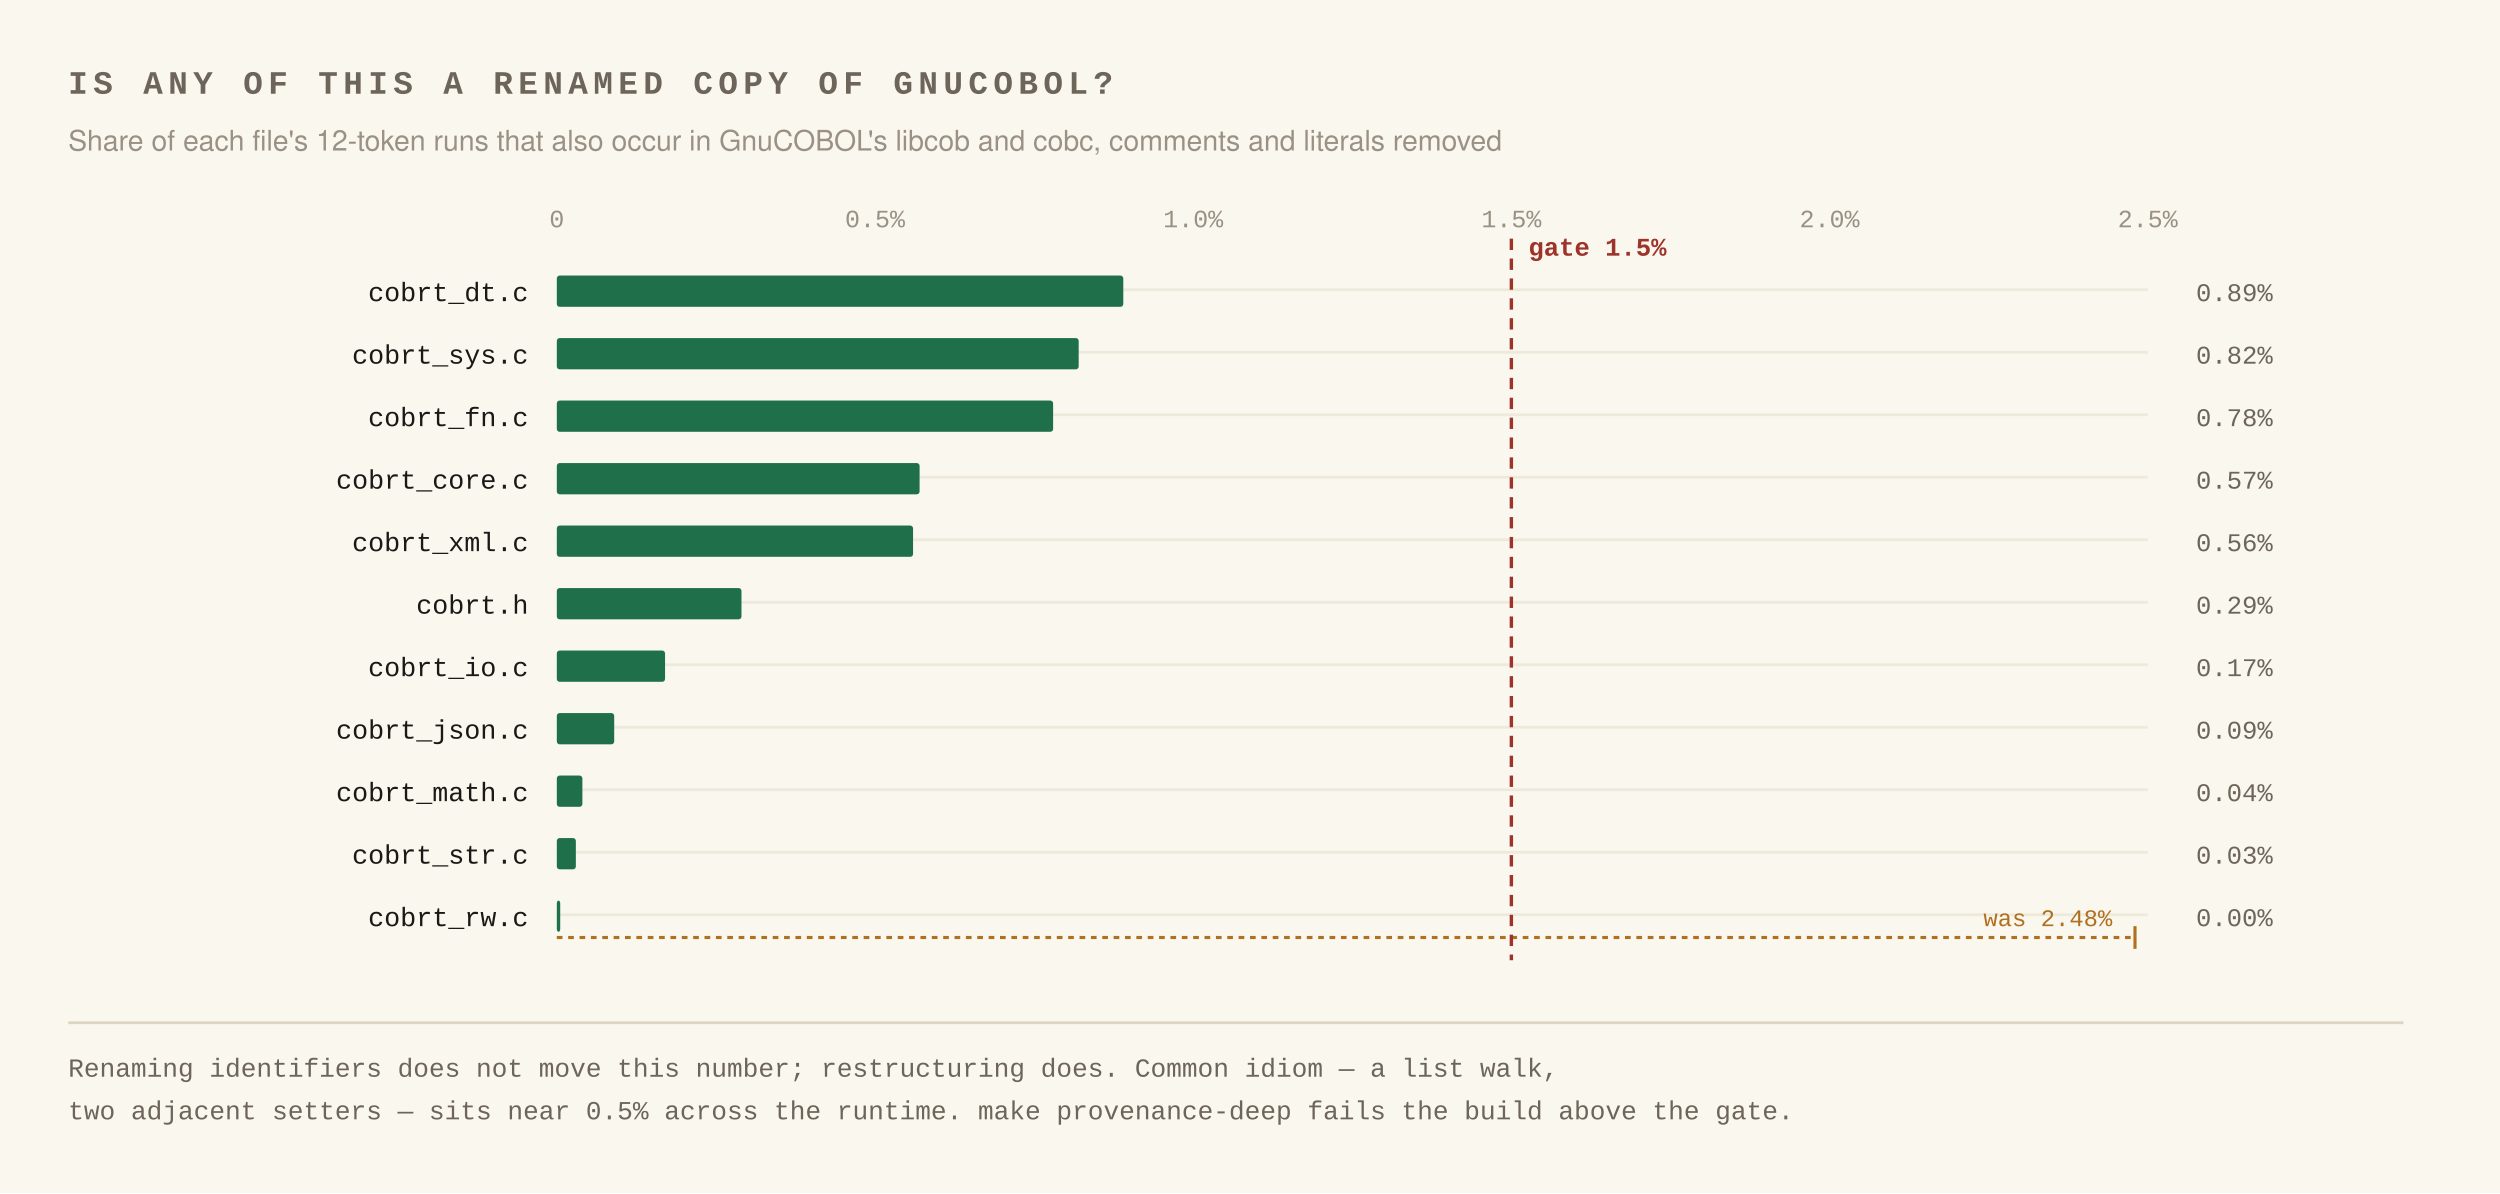
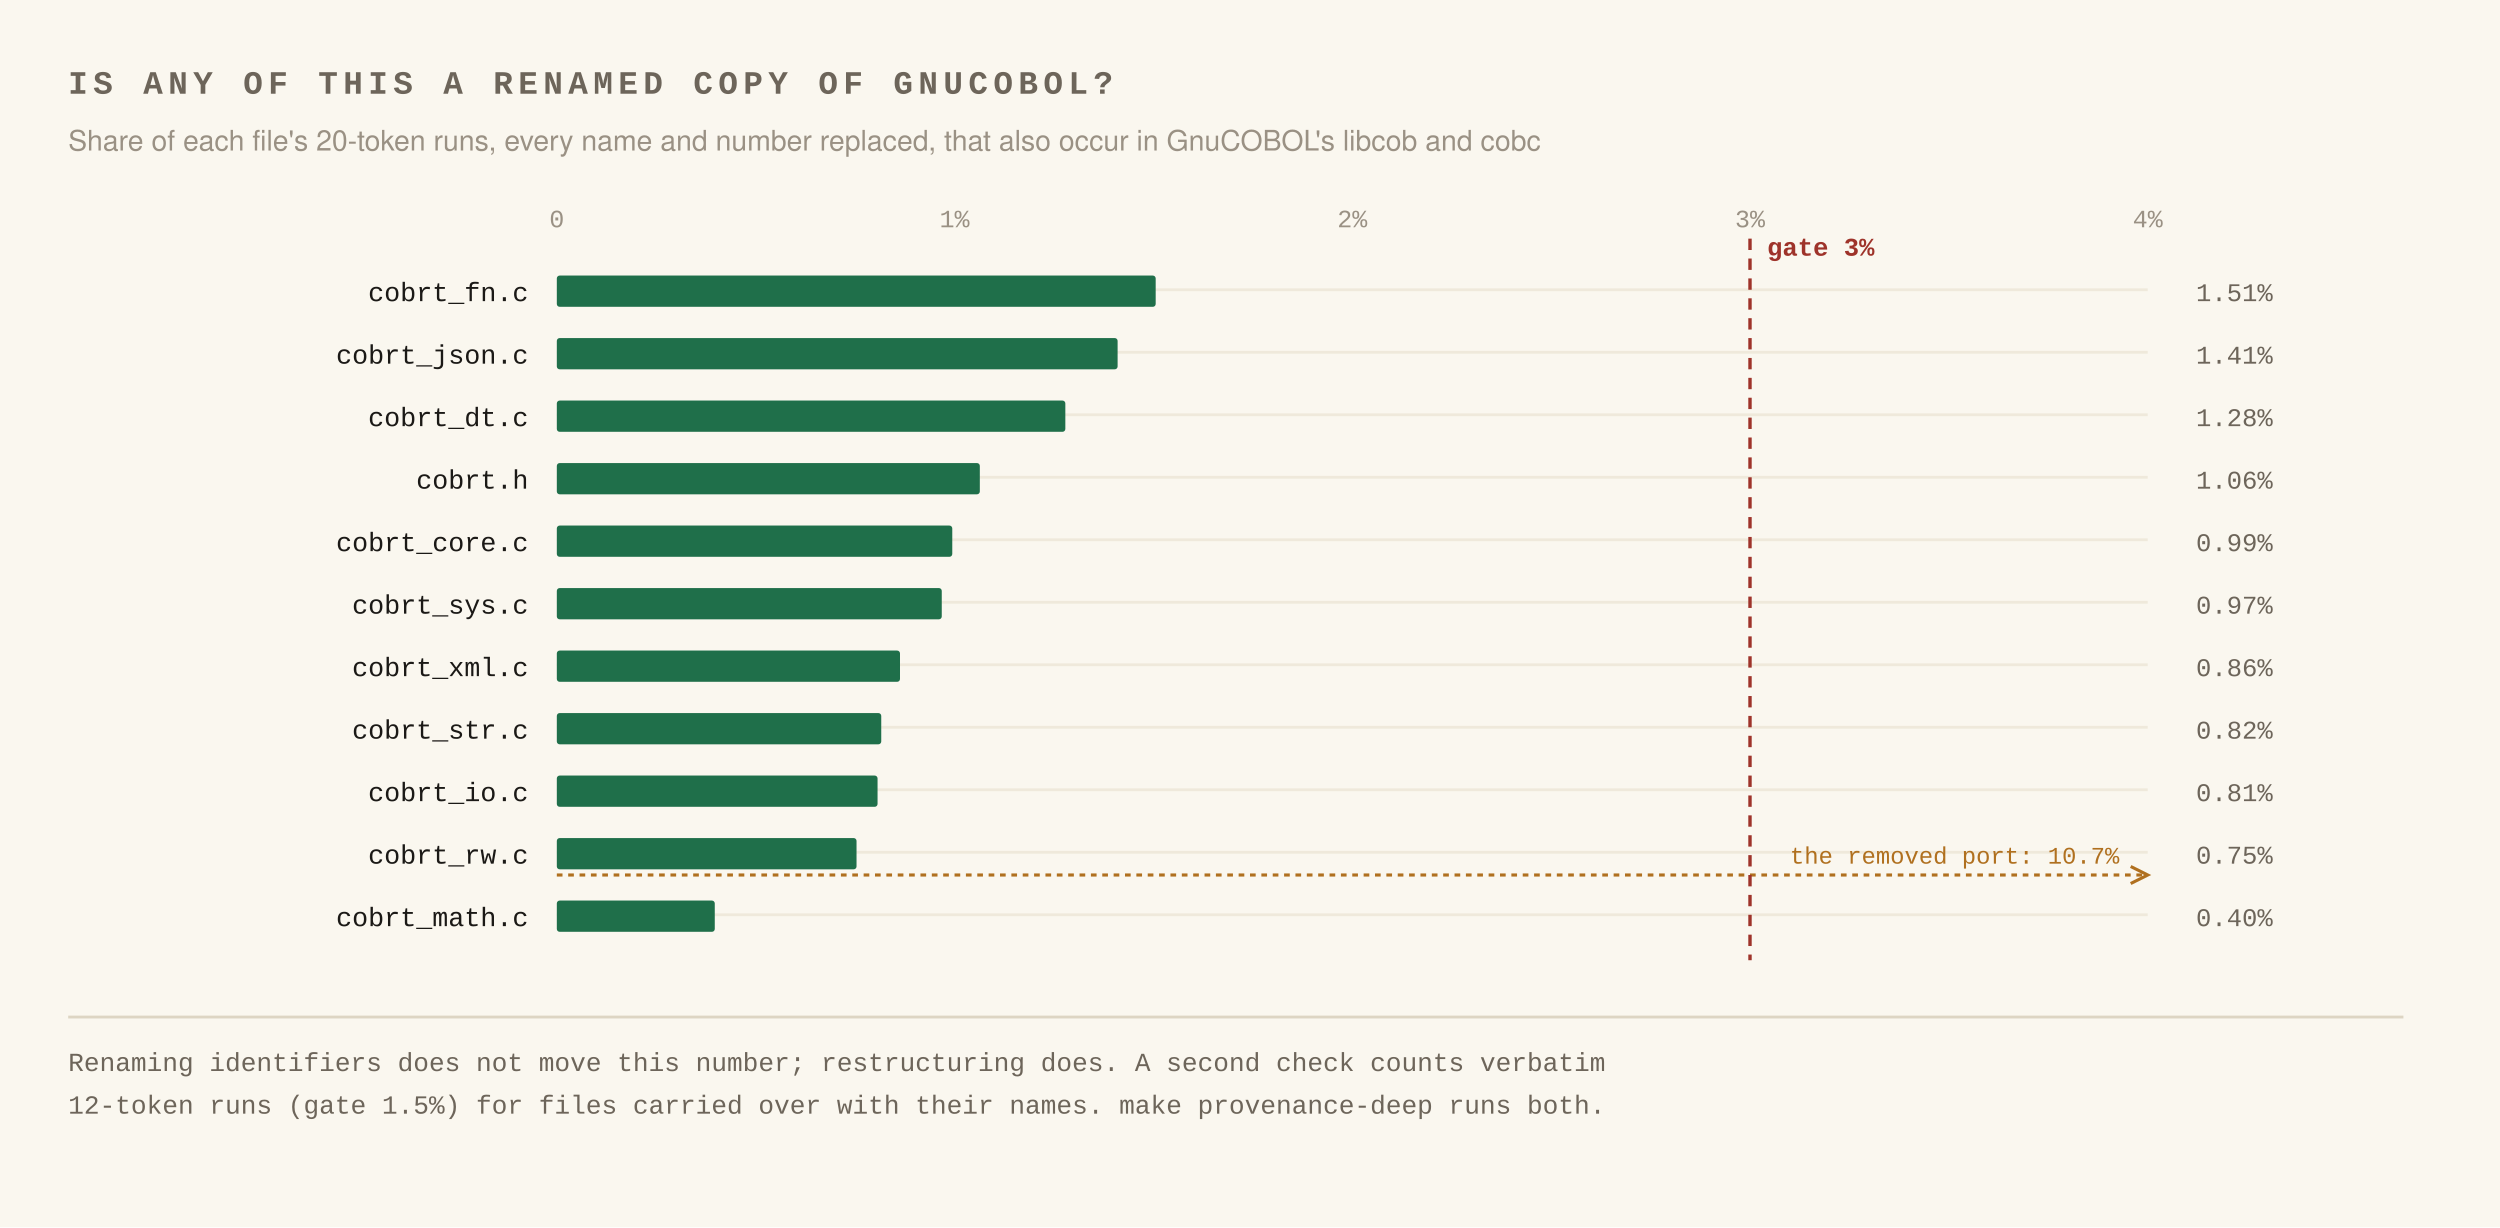
- <svg xmlns="http://www.w3.org/2000/svg" width="880" height="420" viewBox="0 0 880 420" role="img">
-   <rect x="0" y="0" width="880" height="420" fill="#faf7ef" />
+ <svg xmlns="http://www.w3.org/2000/svg" width="880" height="432" viewBox="0 0 880 432" role="img">
+   <rect x="0" y="0" width="880" height="432" fill="#faf7ef" />
  <text x="24" y="33" font-family="ui-monospace, SFMono-Regular, 'SF Mono', Menlo, Consolas, 'Liberation Mono', monospace" font-size="11.5" fill="#6d655a" text-anchor="start" font-weight="600" letter-spacing="1.9">IS ANY OF THIS A RENAMED COPY OF GNUCOBOL?</text>
-   <text x="24" y="53" font-family="-apple-system, BlinkMacSystemFont, 'Segoe UI', Helvetica, Arial, sans-serif" font-size="10" fill="#9a9184" text-anchor="start" font-weight="normal">Share of each file's 12-token runs that also occur in GnuCOBOL's libcob and cobc, comments and literals removed</text>
+   <text x="24" y="53" font-family="-apple-system, BlinkMacSystemFont, 'Segoe UI', Helvetica, Arial, sans-serif" font-size="10" fill="#9a9184" text-anchor="start" font-weight="normal">Share of each file's 20-token runs, every name and number replaced, that also occur in GnuCOBOL's libcob and cobc</text>
  <text x="196.0" y="80" font-family="ui-monospace, SFMono-Regular, 'SF Mono', Menlo, Consolas, 'Liberation Mono', monospace" font-size="8.8" fill="#9a9184" text-anchor="middle" font-weight="normal">0</text>
-   <text x="308.0" y="80" font-family="ui-monospace, SFMono-Regular, 'SF Mono', Menlo, Consolas, 'Liberation Mono', monospace" font-size="8.8" fill="#9a9184" text-anchor="middle" font-weight="normal">0.5%</text>
-   <text x="420.0" y="80" font-family="ui-monospace, SFMono-Regular, 'SF Mono', Menlo, Consolas, 'Liberation Mono', monospace" font-size="8.8" fill="#9a9184" text-anchor="middle" font-weight="normal">1.0%</text>
-   <text x="532.0" y="80" font-family="ui-monospace, SFMono-Regular, 'SF Mono', Menlo, Consolas, 'Liberation Mono', monospace" font-size="8.8" fill="#9a9184" text-anchor="middle" font-weight="normal">1.5%</text>
-   <text x="644.0" y="80" font-family="ui-monospace, SFMono-Regular, 'SF Mono', Menlo, Consolas, 'Liberation Mono', monospace" font-size="8.8" fill="#9a9184" text-anchor="middle" font-weight="normal">2.0%</text>
-   <text x="756.0" y="80" font-family="ui-monospace, SFMono-Regular, 'SF Mono', Menlo, Consolas, 'Liberation Mono', monospace" font-size="8.8" fill="#9a9184" text-anchor="middle" font-weight="normal">2.5%</text>
-   <text x="186" y="106" font-family="ui-monospace, SFMono-Regular, 'SF Mono', Menlo, Consolas, 'Liberation Mono', monospace" font-size="9.4" fill="#1b1916" text-anchor="end" font-weight="normal">cobrt_dt.c</text>
+   <text x="336.0" y="80" font-family="ui-monospace, SFMono-Regular, 'SF Mono', Menlo, Consolas, 'Liberation Mono', monospace" font-size="8.8" fill="#9a9184" text-anchor="middle" font-weight="normal">1%</text>
+   <text x="476.0" y="80" font-family="ui-monospace, SFMono-Regular, 'SF Mono', Menlo, Consolas, 'Liberation Mono', monospace" font-size="8.8" fill="#9a9184" text-anchor="middle" font-weight="normal">2%</text>
+   <text x="616.0" y="80" font-family="ui-monospace, SFMono-Regular, 'SF Mono', Menlo, Consolas, 'Liberation Mono', monospace" font-size="8.8" fill="#9a9184" text-anchor="middle" font-weight="normal">3%</text>
+   <text x="756.0" y="80" font-family="ui-monospace, SFMono-Regular, 'SF Mono', Menlo, Consolas, 'Liberation Mono', monospace" font-size="8.8" fill="#9a9184" text-anchor="middle" font-weight="normal">4%</text>
+   <text x="186" y="106" font-family="ui-monospace, SFMono-Regular, 'SF Mono', Menlo, Consolas, 'Liberation Mono', monospace" font-size="9.4" fill="#1b1916" text-anchor="end" font-weight="normal">cobrt_fn.c</text>
  <line x1="196" y1="102" x2="756" y2="102" stroke="#efe9db" stroke-width="1" />
-   <rect x="196" y="97" width="199.4" height="11" fill="#1f6f4a" rx="1" />
-   <text x="800" y="106" font-family="ui-monospace, SFMono-Regular, 'SF Mono', Menlo, Consolas, 'Liberation Mono', monospace" font-size="9" fill="#6d655a" text-anchor="end" font-weight="normal">0.89%</text>
-   <text x="186" y="128" font-family="ui-monospace, SFMono-Regular, 'SF Mono', Menlo, Consolas, 'Liberation Mono', monospace" font-size="9.4" fill="#1b1916" text-anchor="end" font-weight="normal">cobrt_sys.c</text>
+   <rect x="196" y="97" width="210.8" height="11" fill="#1f6f4a" rx="1" />
+   <text x="800" y="106" font-family="ui-monospace, SFMono-Regular, 'SF Mono', Menlo, Consolas, 'Liberation Mono', monospace" font-size="9" fill="#6d655a" text-anchor="end" font-weight="normal">1.51%</text>
+   <text x="186" y="128" font-family="ui-monospace, SFMono-Regular, 'SF Mono', Menlo, Consolas, 'Liberation Mono', monospace" font-size="9.4" fill="#1b1916" text-anchor="end" font-weight="normal">cobrt_json.c</text>
  <line x1="196" y1="124" x2="756" y2="124" stroke="#efe9db" stroke-width="1" />
-   <rect x="196" y="119" width="183.7" height="11" fill="#1f6f4a" rx="1" />
-   <text x="800" y="128" font-family="ui-monospace, SFMono-Regular, 'SF Mono', Menlo, Consolas, 'Liberation Mono', monospace" font-size="9" fill="#6d655a" text-anchor="end" font-weight="normal">0.82%</text>
-   <text x="186" y="150" font-family="ui-monospace, SFMono-Regular, 'SF Mono', Menlo, Consolas, 'Liberation Mono', monospace" font-size="9.4" fill="#1b1916" text-anchor="end" font-weight="normal">cobrt_fn.c</text>
+   <rect x="196" y="119" width="197.4" height="11" fill="#1f6f4a" rx="1" />
+   <text x="800" y="128" font-family="ui-monospace, SFMono-Regular, 'SF Mono', Menlo, Consolas, 'Liberation Mono', monospace" font-size="9" fill="#6d655a" text-anchor="end" font-weight="normal">1.41%</text>
+   <text x="186" y="150" font-family="ui-monospace, SFMono-Regular, 'SF Mono', Menlo, Consolas, 'Liberation Mono', monospace" font-size="9.4" fill="#1b1916" text-anchor="end" font-weight="normal">cobrt_dt.c</text>
  <line x1="196" y1="146" x2="756" y2="146" stroke="#efe9db" stroke-width="1" />
-   <rect x="196" y="141" width="174.7" height="11" fill="#1f6f4a" rx="1" />
-   <text x="800" y="150" font-family="ui-monospace, SFMono-Regular, 'SF Mono', Menlo, Consolas, 'Liberation Mono', monospace" font-size="9" fill="#6d655a" text-anchor="end" font-weight="normal">0.78%</text>
-   <text x="186" y="172" font-family="ui-monospace, SFMono-Regular, 'SF Mono', Menlo, Consolas, 'Liberation Mono', monospace" font-size="9.4" fill="#1b1916" text-anchor="end" font-weight="normal">cobrt_core.c</text>
+   <rect x="196" y="141" width="179.0" height="11" fill="#1f6f4a" rx="1" />
+   <text x="800" y="150" font-family="ui-monospace, SFMono-Regular, 'SF Mono', Menlo, Consolas, 'Liberation Mono', monospace" font-size="9" fill="#6d655a" text-anchor="end" font-weight="normal">1.28%</text>
+   <text x="186" y="172" font-family="ui-monospace, SFMono-Regular, 'SF Mono', Menlo, Consolas, 'Liberation Mono', monospace" font-size="9.4" fill="#1b1916" text-anchor="end" font-weight="normal">cobrt.h</text>
  <line x1="196" y1="168" x2="756" y2="168" stroke="#efe9db" stroke-width="1" />
-   <rect x="196" y="163" width="127.7" height="11" fill="#1f6f4a" rx="1" />
-   <text x="800" y="172" font-family="ui-monospace, SFMono-Regular, 'SF Mono', Menlo, Consolas, 'Liberation Mono', monospace" font-size="9" fill="#6d655a" text-anchor="end" font-weight="normal">0.57%</text>
-   <text x="186" y="194" font-family="ui-monospace, SFMono-Regular, 'SF Mono', Menlo, Consolas, 'Liberation Mono', monospace" font-size="9.4" fill="#1b1916" text-anchor="end" font-weight="normal">cobrt_xml.c</text>
+   <rect x="196" y="163" width="148.9" height="11" fill="#1f6f4a" rx="1" />
+   <text x="800" y="172" font-family="ui-monospace, SFMono-Regular, 'SF Mono', Menlo, Consolas, 'Liberation Mono', monospace" font-size="9" fill="#6d655a" text-anchor="end" font-weight="normal">1.06%</text>
+   <text x="186" y="194" font-family="ui-monospace, SFMono-Regular, 'SF Mono', Menlo, Consolas, 'Liberation Mono', monospace" font-size="9.4" fill="#1b1916" text-anchor="end" font-weight="normal">cobrt_core.c</text>
  <line x1="196" y1="190" x2="756" y2="190" stroke="#efe9db" stroke-width="1" />
-   <rect x="196" y="185" width="125.4" height="11" fill="#1f6f4a" rx="1" />
-   <text x="800" y="194" font-family="ui-monospace, SFMono-Regular, 'SF Mono', Menlo, Consolas, 'Liberation Mono', monospace" font-size="9" fill="#6d655a" text-anchor="end" font-weight="normal">0.56%</text>
-   <text x="186" y="216" font-family="ui-monospace, SFMono-Regular, 'SF Mono', Menlo, Consolas, 'Liberation Mono', monospace" font-size="9.4" fill="#1b1916" text-anchor="end" font-weight="normal">cobrt.h</text>
+   <rect x="196" y="185" width="139.2" height="11" fill="#1f6f4a" rx="1" />
+   <text x="800" y="194" font-family="ui-monospace, SFMono-Regular, 'SF Mono', Menlo, Consolas, 'Liberation Mono', monospace" font-size="9" fill="#6d655a" text-anchor="end" font-weight="normal">0.99%</text>
+   <text x="186" y="216" font-family="ui-monospace, SFMono-Regular, 'SF Mono', Menlo, Consolas, 'Liberation Mono', monospace" font-size="9.4" fill="#1b1916" text-anchor="end" font-weight="normal">cobrt_sys.c</text>
  <line x1="196" y1="212" x2="756" y2="212" stroke="#efe9db" stroke-width="1" />
-   <rect x="196" y="207" width="65.0" height="11" fill="#1f6f4a" rx="1" />
-   <text x="800" y="216" font-family="ui-monospace, SFMono-Regular, 'SF Mono', Menlo, Consolas, 'Liberation Mono', monospace" font-size="9" fill="#6d655a" text-anchor="end" font-weight="normal">0.29%</text>
-   <text x="186" y="238" font-family="ui-monospace, SFMono-Regular, 'SF Mono', Menlo, Consolas, 'Liberation Mono', monospace" font-size="9.4" fill="#1b1916" text-anchor="end" font-weight="normal">cobrt_io.c</text>
+   <rect x="196" y="207" width="135.5" height="11" fill="#1f6f4a" rx="1" />
+   <text x="800" y="216" font-family="ui-monospace, SFMono-Regular, 'SF Mono', Menlo, Consolas, 'Liberation Mono', monospace" font-size="9" fill="#6d655a" text-anchor="end" font-weight="normal">0.97%</text>
+   <text x="186" y="238" font-family="ui-monospace, SFMono-Regular, 'SF Mono', Menlo, Consolas, 'Liberation Mono', monospace" font-size="9.4" fill="#1b1916" text-anchor="end" font-weight="normal">cobrt_xml.c</text>
  <line x1="196" y1="234" x2="756" y2="234" stroke="#efe9db" stroke-width="1" />
-   <rect x="196" y="229" width="38.1" height="11" fill="#1f6f4a" rx="1" />
-   <text x="800" y="238" font-family="ui-monospace, SFMono-Regular, 'SF Mono', Menlo, Consolas, 'Liberation Mono', monospace" font-size="9" fill="#6d655a" text-anchor="end" font-weight="normal">0.17%</text>
-   <text x="186" y="260" font-family="ui-monospace, SFMono-Regular, 'SF Mono', Menlo, Consolas, 'Liberation Mono', monospace" font-size="9.4" fill="#1b1916" text-anchor="end" font-weight="normal">cobrt_json.c</text>
+   <rect x="196" y="229" width="120.8" height="11" fill="#1f6f4a" rx="1" />
+   <text x="800" y="238" font-family="ui-monospace, SFMono-Regular, 'SF Mono', Menlo, Consolas, 'Liberation Mono', monospace" font-size="9" fill="#6d655a" text-anchor="end" font-weight="normal">0.86%</text>
+   <text x="186" y="260" font-family="ui-monospace, SFMono-Regular, 'SF Mono', Menlo, Consolas, 'Liberation Mono', monospace" font-size="9.4" fill="#1b1916" text-anchor="end" font-weight="normal">cobrt_str.c</text>
  <line x1="196" y1="256" x2="756" y2="256" stroke="#efe9db" stroke-width="1" />
-   <rect x="196" y="251" width="20.2" height="11" fill="#1f6f4a" rx="1" />
-   <text x="800" y="260" font-family="ui-monospace, SFMono-Regular, 'SF Mono', Menlo, Consolas, 'Liberation Mono', monospace" font-size="9" fill="#6d655a" text-anchor="end" font-weight="normal">0.09%</text>
-   <text x="186" y="282" font-family="ui-monospace, SFMono-Regular, 'SF Mono', Menlo, Consolas, 'Liberation Mono', monospace" font-size="9.4" fill="#1b1916" text-anchor="end" font-weight="normal">cobrt_math.c</text>
+   <rect x="196" y="251" width="114.2" height="11" fill="#1f6f4a" rx="1" />
+   <text x="800" y="260" font-family="ui-monospace, SFMono-Regular, 'SF Mono', Menlo, Consolas, 'Liberation Mono', monospace" font-size="9" fill="#6d655a" text-anchor="end" font-weight="normal">0.82%</text>
+   <text x="186" y="282" font-family="ui-monospace, SFMono-Regular, 'SF Mono', Menlo, Consolas, 'Liberation Mono', monospace" font-size="9.4" fill="#1b1916" text-anchor="end" font-weight="normal">cobrt_io.c</text>
  <line x1="196" y1="278" x2="756" y2="278" stroke="#efe9db" stroke-width="1" />
-   <rect x="196" y="273" width="9.0" height="11" fill="#1f6f4a" rx="1" />
-   <text x="800" y="282" font-family="ui-monospace, SFMono-Regular, 'SF Mono', Menlo, Consolas, 'Liberation Mono', monospace" font-size="9" fill="#6d655a" text-anchor="end" font-weight="normal">0.04%</text>
-   <text x="186" y="304" font-family="ui-monospace, SFMono-Regular, 'SF Mono', Menlo, Consolas, 'Liberation Mono', monospace" font-size="9.4" fill="#1b1916" text-anchor="end" font-weight="normal">cobrt_str.c</text>
+   <rect x="196" y="273" width="112.9" height="11" fill="#1f6f4a" rx="1" />
+   <text x="800" y="282" font-family="ui-monospace, SFMono-Regular, 'SF Mono', Menlo, Consolas, 'Liberation Mono', monospace" font-size="9" fill="#6d655a" text-anchor="end" font-weight="normal">0.81%</text>
+   <text x="186" y="304" font-family="ui-monospace, SFMono-Regular, 'SF Mono', Menlo, Consolas, 'Liberation Mono', monospace" font-size="9.4" fill="#1b1916" text-anchor="end" font-weight="normal">cobrt_rw.c</text>
  <line x1="196" y1="300" x2="756" y2="300" stroke="#efe9db" stroke-width="1" />
-   <rect x="196" y="295" width="6.7" height="11" fill="#1f6f4a" rx="1" />
-   <text x="800" y="304" font-family="ui-monospace, SFMono-Regular, 'SF Mono', Menlo, Consolas, 'Liberation Mono', monospace" font-size="9" fill="#6d655a" text-anchor="end" font-weight="normal">0.03%</text>
-   <text x="186" y="326" font-family="ui-monospace, SFMono-Regular, 'SF Mono', Menlo, Consolas, 'Liberation Mono', monospace" font-size="9.4" fill="#1b1916" text-anchor="end" font-weight="normal">cobrt_rw.c</text>
+   <rect x="196" y="295" width="105.5" height="11" fill="#1f6f4a" rx="1" />
+   <text x="800" y="304" font-family="ui-monospace, SFMono-Regular, 'SF Mono', Menlo, Consolas, 'Liberation Mono', monospace" font-size="9" fill="#6d655a" text-anchor="end" font-weight="normal">0.75%</text>
+   <line x1="196" y1="308" x2="756" y2="308" stroke="#b0701f" stroke-width="1.1" stroke-dasharray="2 2" />
+   <path d="M 750 305 L 756 308 L 750 311" fill="none" stroke="#b0701f" stroke-width="1.1" />
+   <text x="746" y="304" font-family="ui-monospace, SFMono-Regular, 'SF Mono', Menlo, Consolas, 'Liberation Mono', monospace" font-size="8.4" fill="#b0701f" text-anchor="end" font-weight="normal">the removed port: 10.7%</text>
+   <text x="186" y="326" font-family="ui-monospace, SFMono-Regular, 'SF Mono', Menlo, Consolas, 'Liberation Mono', monospace" font-size="9.4" fill="#1b1916" text-anchor="end" font-weight="normal">cobrt_math.c</text>
  <line x1="196" y1="322" x2="756" y2="322" stroke="#efe9db" stroke-width="1" />
-   <rect x="196" y="317" width="1.2" height="11" fill="#1f6f4a" rx="1" />
-   <text x="800" y="326" font-family="ui-monospace, SFMono-Regular, 'SF Mono', Menlo, Consolas, 'Liberation Mono', monospace" font-size="9" fill="#6d655a" text-anchor="end" font-weight="normal">0.00%</text>
-   <line x1="196.0" y1="330" x2="751.52" y2="330" stroke="#b0701f" stroke-width="1.1" stroke-dasharray="2 2" />
-   <line x1="751.52" y1="326" x2="751.52" y2="334" stroke="#b0701f" stroke-width="1.1" />
-   <text x="743.52" y="326" font-family="ui-monospace, SFMono-Regular, 'SF Mono', Menlo, Consolas, 'Liberation Mono', monospace" font-size="8.4" fill="#b0701f" text-anchor="end" font-weight="normal">was 2.48%</text>
-   <line x1="532.0" y1="84" x2="532.0" y2="338" stroke="#9e332a" stroke-width="1.2" stroke-dasharray="4 3" />
-   <text x="538.0" y="90" font-family="ui-monospace, SFMono-Regular, 'SF Mono', Menlo, Consolas, 'Liberation Mono', monospace" font-size="9" fill="#9e332a" text-anchor="start" font-weight="600">gate 1.5%</text>
-   <line x1="24" y1="360" x2="846" y2="360" stroke="#ddd5c3" stroke-width="1" />
-   <text x="24" y="379" font-family="ui-monospace, SFMono-Regular, 'SF Mono', Menlo, Consolas, 'Liberation Mono', monospace" font-size="9.2" fill="#6d655a" text-anchor="start" font-weight="normal">Renaming identifiers does not move this number; restructuring does. Common idiom — a list walk,</text>
-   <text x="24" y="394" font-family="ui-monospace, SFMono-Regular, 'SF Mono', Menlo, Consolas, 'Liberation Mono', monospace" font-size="9.2" fill="#6d655a" text-anchor="start" font-weight="normal">two adjacent setters — sits near 0.5% across the runtime. make provenance-deep fails the build above the gate.</text>
+   <rect x="196" y="317" width="55.6" height="11" fill="#1f6f4a" rx="1" />
+   <text x="800" y="326" font-family="ui-monospace, SFMono-Regular, 'SF Mono', Menlo, Consolas, 'Liberation Mono', monospace" font-size="9" fill="#6d655a" text-anchor="end" font-weight="normal">0.40%</text>
+   <line x1="616.0" y1="84" x2="616.0" y2="338" stroke="#9e332a" stroke-width="1.2" stroke-dasharray="4 3" />
+   <text x="622.0" y="90" font-family="ui-monospace, SFMono-Regular, 'SF Mono', Menlo, Consolas, 'Liberation Mono', monospace" font-size="9" fill="#9e332a" text-anchor="start" font-weight="600">gate 3%</text>
+   <line x1="24" y1="358" x2="846" y2="358" stroke="#ddd5c3" stroke-width="1" />
+   <text x="24" y="377" font-family="ui-monospace, SFMono-Regular, 'SF Mono', Menlo, Consolas, 'Liberation Mono', monospace" font-size="9.2" fill="#6d655a" text-anchor="start" font-weight="normal">Renaming identifiers does not move this number; restructuring does. A second check counts verbatim</text>
+   <text x="24" y="392" font-family="ui-monospace, SFMono-Regular, 'SF Mono', Menlo, Consolas, 'Liberation Mono', monospace" font-size="9.2" fill="#6d655a" text-anchor="start" font-weight="normal">12-token runs (gate 1.5%) for files carried over with their names. make provenance-deep runs both.</text>
</svg>
